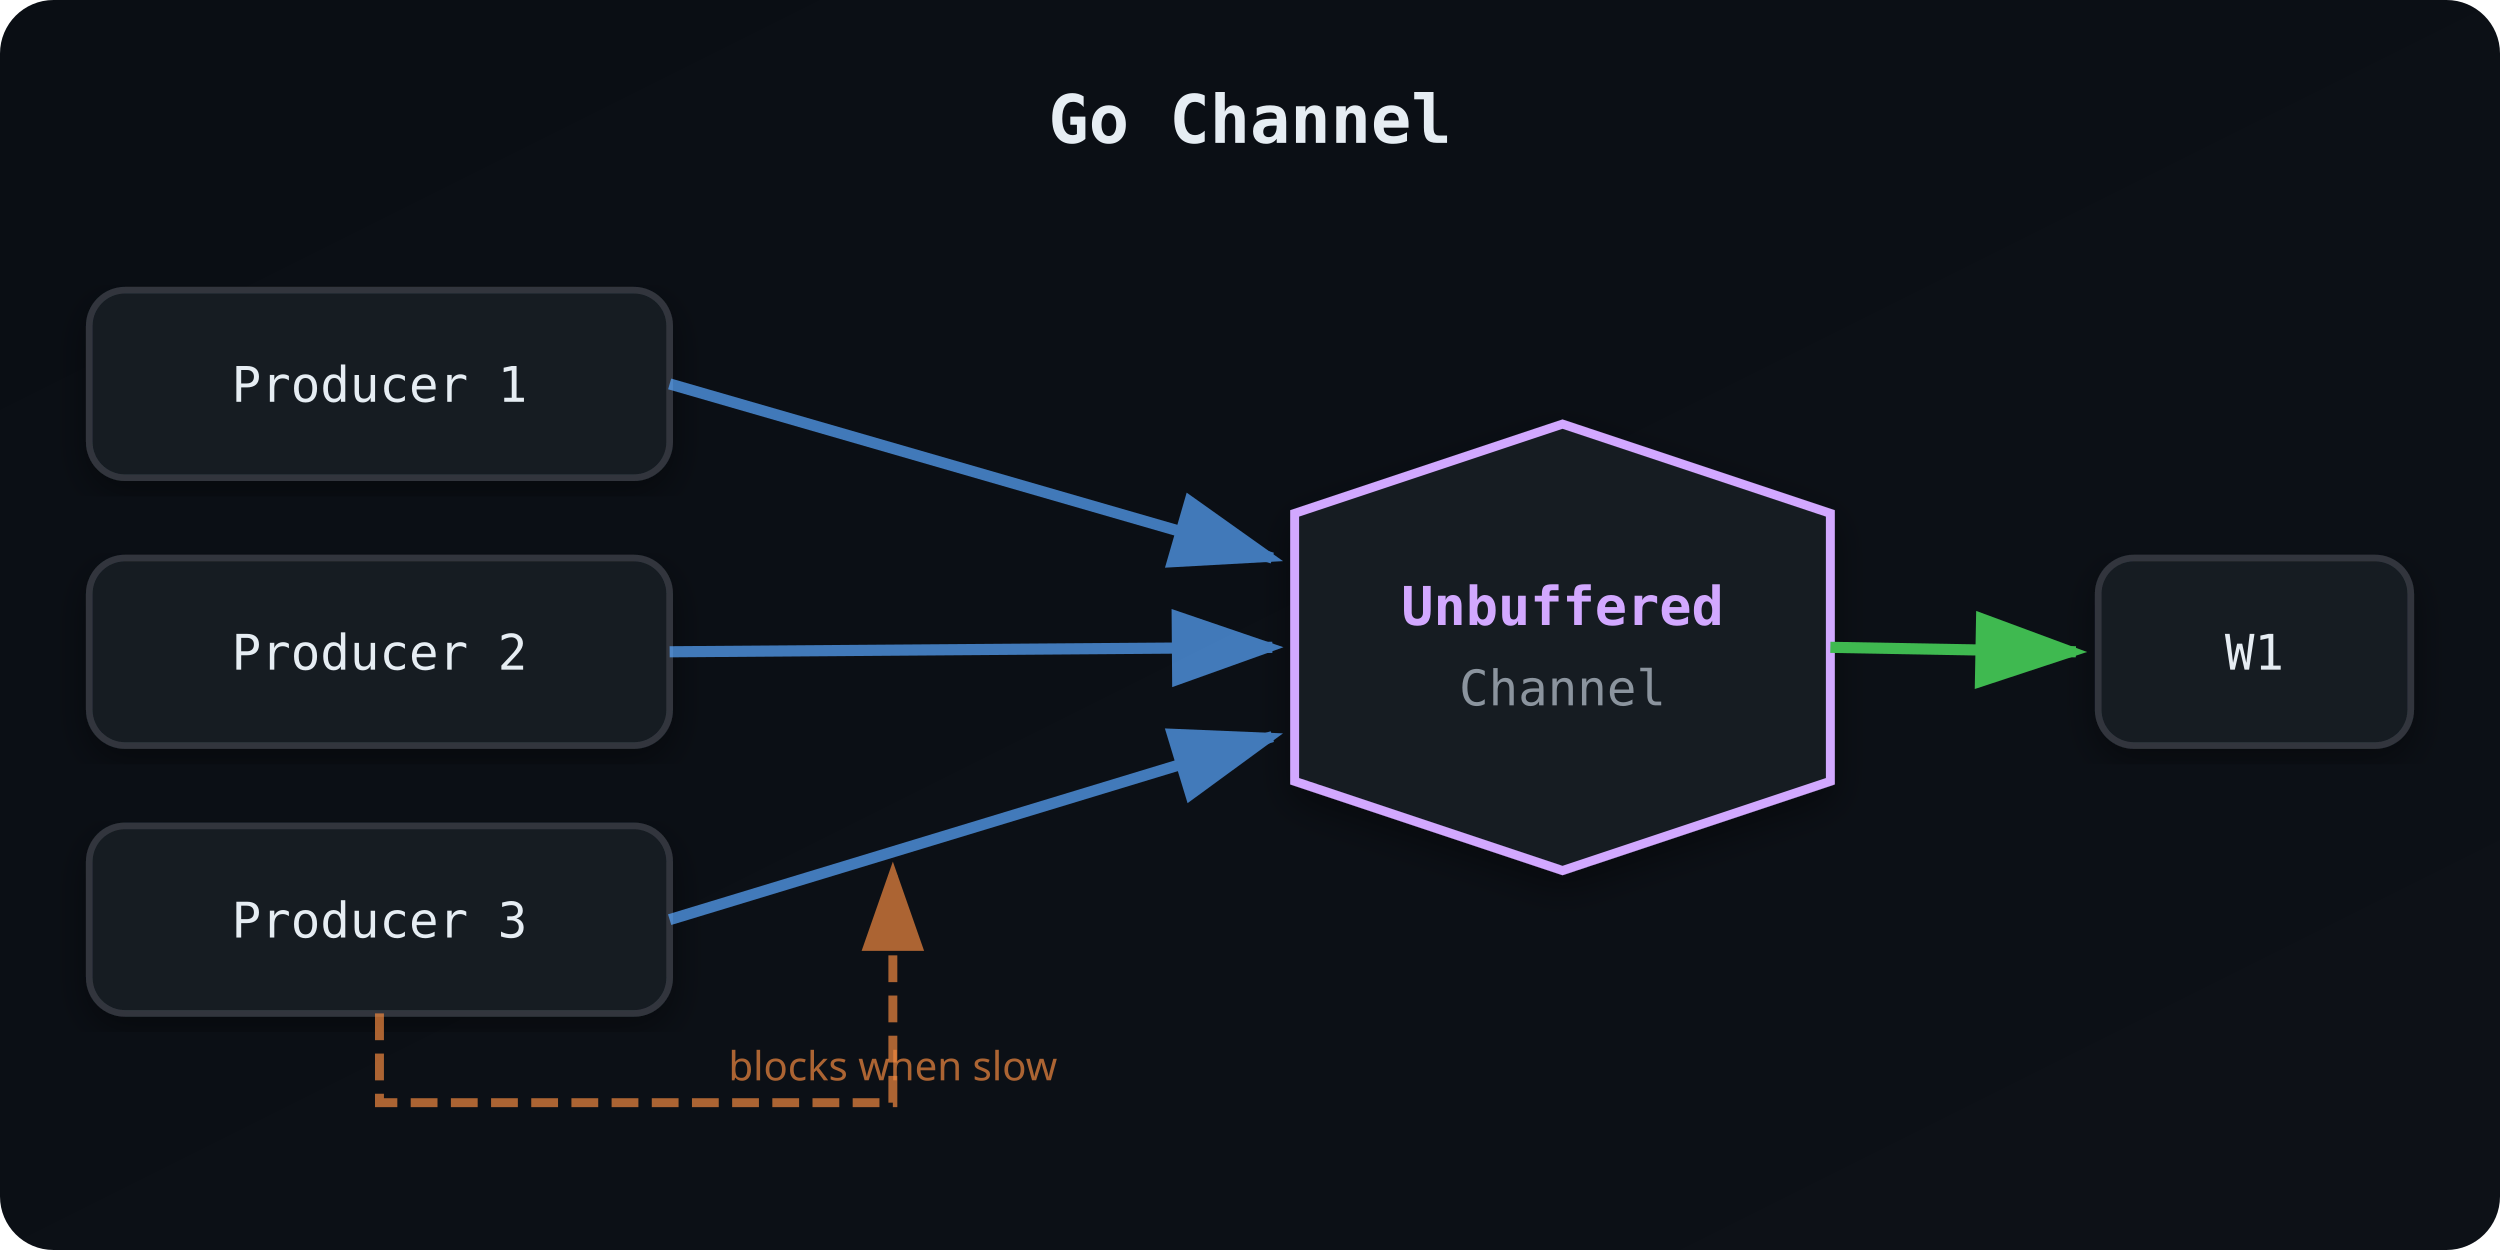
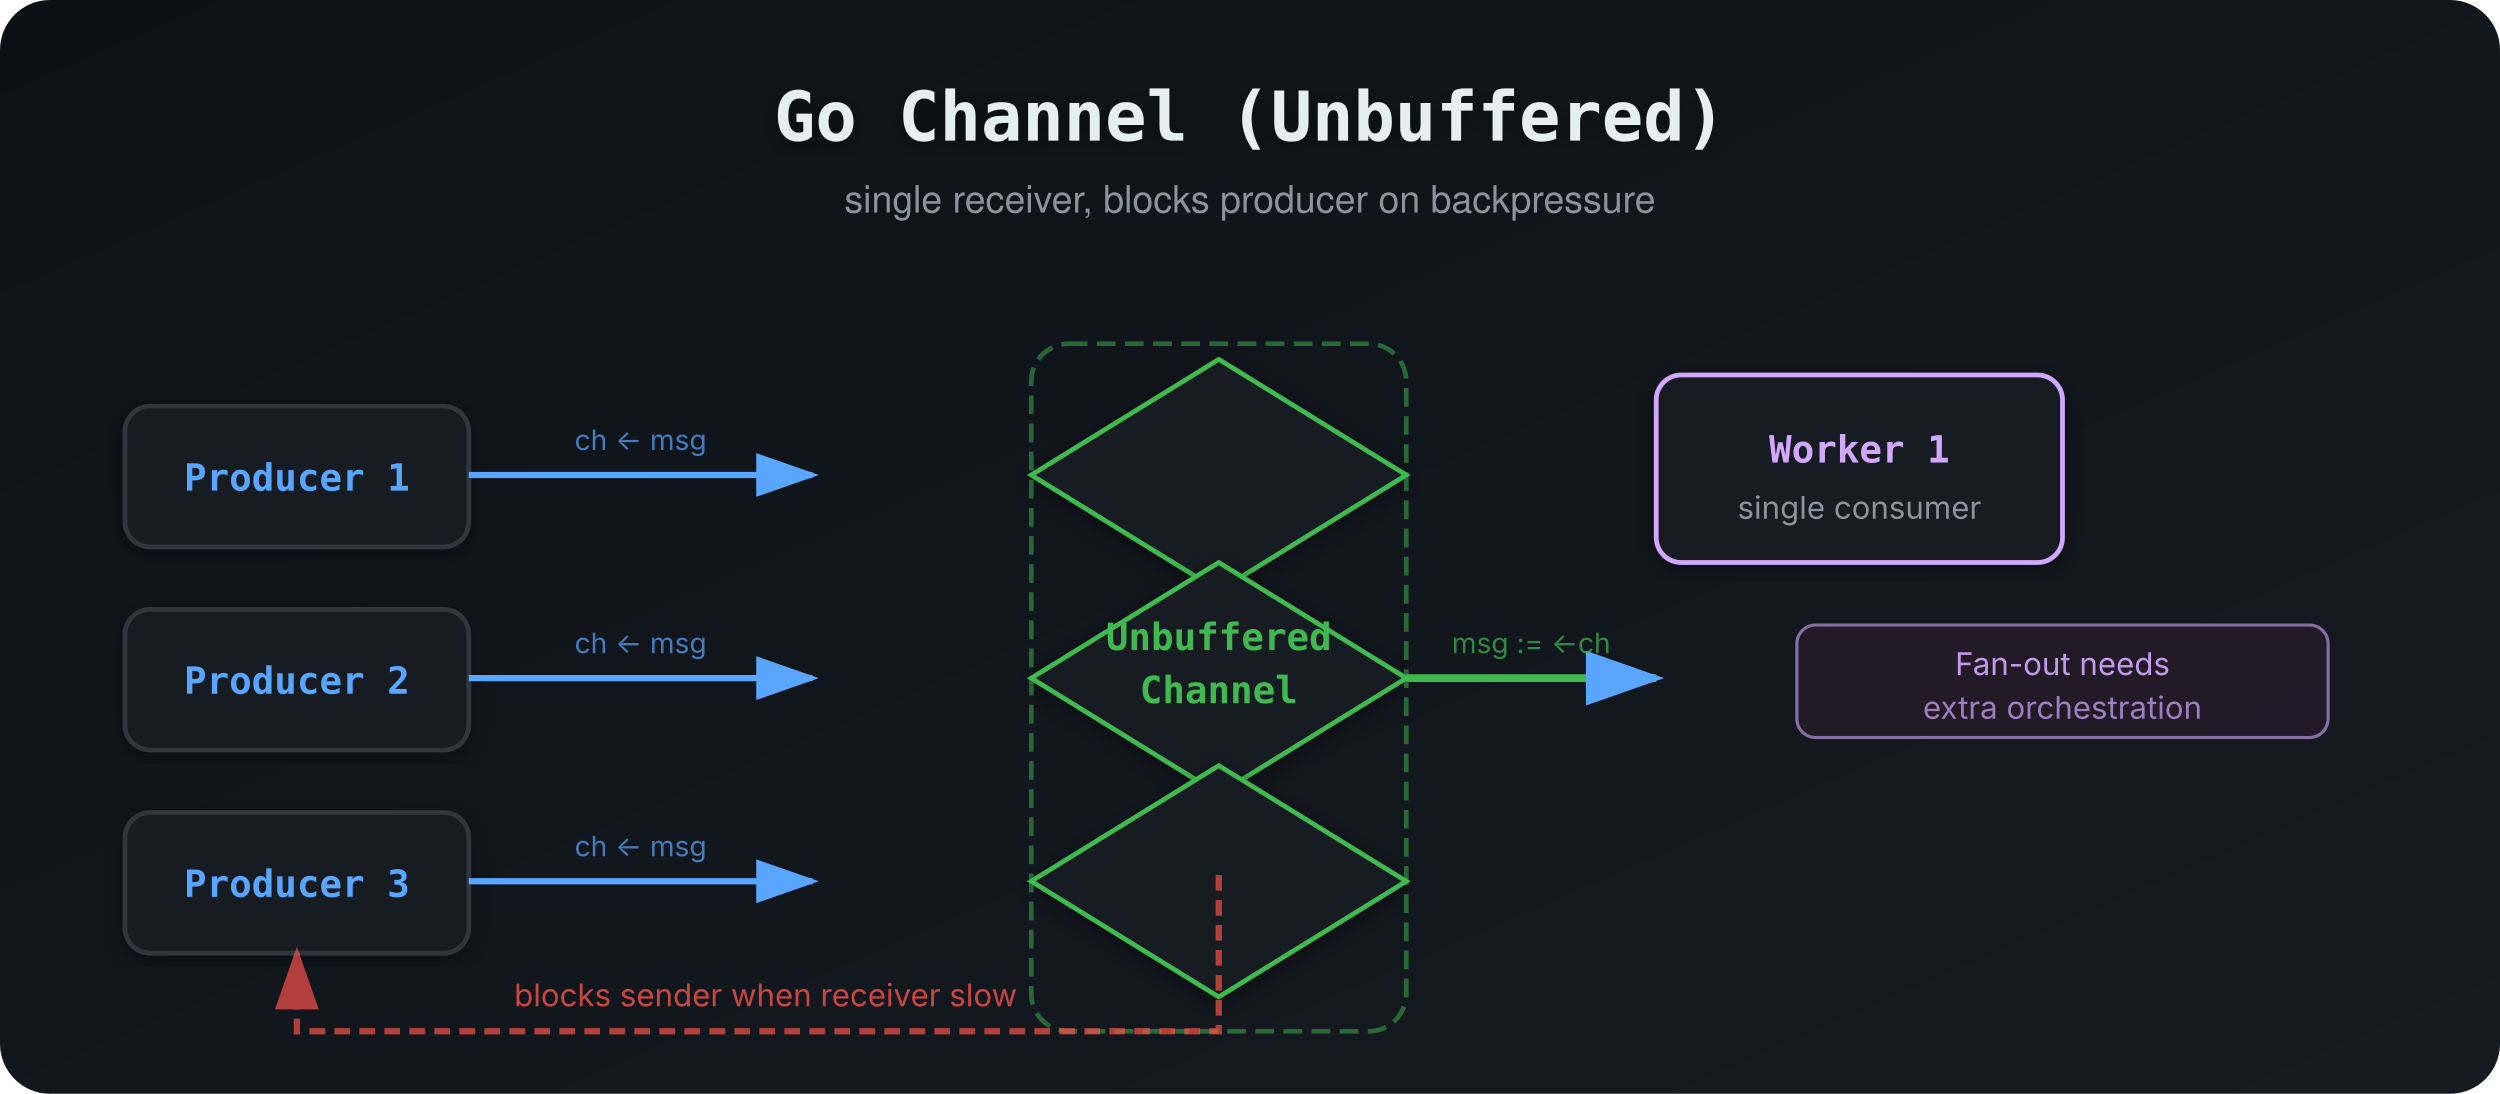
- <svg xmlns="http://www.w3.org/2000/svg" viewBox="0 0 560 280" width="560" height="280">
+ <svg xmlns="http://www.w3.org/2000/svg" viewBox="0 0 800 350" width="800" height="350">
  <defs>
    <linearGradient id="bg" x1="0%" y1="0%" x2="100%" y2="100%">
-       <stop offset="0%" stop-color="#0a0e14" />
-       <stop offset="100%" stop-color="#0d1117" />
+       <stop offset="0%" style="stop-color:#0d1117" />
+       <stop offset="100%" style="stop-color:#161b22" />
    </linearGradient>
    <filter id="shadow">
-       <feDropShadow dx="0" dy="3" stdDeviation="4" flood-color="#000" flood-opacity="0.4" />
+       <feDropShadow dx="0" dy="2" stdDeviation="4" flood-color="#000" flood-opacity="0.4" />
    </filter>
-     <marker id="aBlue" markerWidth="10" markerHeight="7" refX="9" refY="3.5" orient="auto">
-       <polygon points="0 0,10 3.5,0 7" fill="#58a6ff" />
+     <marker id="arrowBlue" markerWidth="10" markerHeight="7" refX="9" refY="3.5" orient="auto">
+       <polygon points="0 0, 10 3.5, 0 7" fill="#58a6ff" />
    </marker>
-     <marker id="aGreen" markerWidth="10" markerHeight="7" refX="9" refY="3.5" orient="auto">
-       <polygon points="0 0,10 3.5,0 7" fill="#3fb950" />
-     </marker>
-     <marker id="aOrange" markerWidth="10" markerHeight="7" refX="9" refY="3.5" orient="auto">
-       <polygon points="0 0,10 3.5,0 7" fill="#f0883e" />
+     <marker id="arrowRed" markerWidth="10" markerHeight="7" refX="9" refY="3.5" orient="auto">
+       <polygon points="0 0, 10 3.5, 0 7" fill="#f85149" />
    </marker>
  </defs>
-   <rect width="560" height="280" rx="12" fill="url(#bg)" />
-   <text x="280" y="32" text-anchor="middle" font-family="SF Mono,Menlo,Consolas,monospace" font-size="15" font-weight="bold" fill="#e6edf3">Go Channel</text>
-   <rect x="20" y="65" width="130" height="42" rx="8" fill="#161b22" stroke="#30363d" stroke-width="1.5" filter="url(#shadow)" />
-   <text x="85" y="90" text-anchor="middle" font-family="SF Mono,monospace" font-size="11" fill="#e6edf3">Producer 1</text>
-   <rect x="20" y="125" width="130" height="42" rx="8" fill="#161b22" stroke="#30363d" stroke-width="1.5" filter="url(#shadow)" />
-   <text x="85" y="150" text-anchor="middle" font-family="SF Mono,monospace" font-size="11" fill="#e6edf3">Producer 2</text>
-   <rect x="20" y="185" width="130" height="42" rx="8" fill="#161b22" stroke="#30363d" stroke-width="1.5" filter="url(#shadow)" />
-   <text x="85" y="210" text-anchor="middle" font-family="SF Mono,monospace" font-size="11" fill="#e6edf3">Producer 3</text>
-   <polygon points="290,115 350,95 410,115 410,175 350,195 290,175" fill="#161b22" stroke="#d2a8ff" stroke-width="2" filter="url(#shadow)" />
-   <text x="350" y="140" text-anchor="middle" font-family="SF Mono,Menlo,Consolas,monospace" font-size="12" font-weight="bold" fill="#d2a8ff">Unbuffered</text>
-   <text x="350" y="158" text-anchor="middle" font-family="SF Mono,Menlo,Consolas,monospace" font-size="11" fill="#8b949e">Channel</text>
-   <rect x="470" y="125" width="70" height="42" rx="8" fill="#161b22" stroke="#30363d" stroke-width="1.5" filter="url(#shadow)" />
-   <text x="505" y="150" text-anchor="middle" font-family="SF Mono,monospace" font-size="11" fill="#e6edf3">W1</text>
-   <line x1="150" y1="86" x2="285" y2="125" stroke="#58a6ff" stroke-width="2.5" marker-end="url(#aBlue)" opacity="0.7" />
-   <line x1="150" y1="146" x2="285" y2="145" stroke="#58a6ff" stroke-width="2.5" marker-end="url(#aBlue)" opacity="0.7" />
-   <line x1="150" y1="206" x2="285" y2="165" stroke="#58a6ff" stroke-width="2.5" marker-end="url(#aBlue)" opacity="0.7" />
-   <line x1="410" y1="145" x2="465" y2="146" stroke="#3fb950" stroke-width="2.5" marker-end="url(#aGreen)" />
-   <path d="M 85 227 L 85 247 L 200 247 L 200 195" stroke="#f0883e" stroke-width="2" stroke-dasharray="6 3" fill="none" marker-end="url(#aOrange)" opacity="0.7" />
-   <text x="200" y="242" text-anchor="middle" font-family="sans-serif" font-size="9" fill="#f0883e" opacity="0.7">blocks when slow</text>
+   <rect width="800" height="350" rx="16" fill="url(#bg)" />
+   <text x="400" y="45" text-anchor="middle" font-family="SF Mono, Menlo, Monaco, Consolas, monospace" font-size="22" font-weight="bold" fill="#e6edf3" filter="url(#shadow)">Go Channel (Unbuffered)</text>
+   <text x="400" y="68" text-anchor="middle" font-family="-apple-system, BlinkMacSystemFont, Segoe UI, Helvetica, sans-serif" font-size="12" fill="#8b949e">single receiver, blocks producer on backpressure</text>
+   <rect x="40" y="130" width="110" height="45" rx="8" fill="#161b22" stroke="#30363d" stroke-width="1.5" filter="url(#shadow)" />
+   <text x="95" y="157" text-anchor="middle" font-family="SF Mono, Menlo, monospace" font-size="12" font-weight="bold" fill="#58a6ff">Producer 1</text>
+   <rect x="40" y="195" width="110" height="45" rx="8" fill="#161b22" stroke="#30363d" stroke-width="1.5" filter="url(#shadow)" />
+   <text x="95" y="222" text-anchor="middle" font-family="SF Mono, Menlo, monospace" font-size="12" font-weight="bold" fill="#58a6ff">Producer 2</text>
+   <rect x="40" y="260" width="110" height="45" rx="8" fill="#161b22" stroke="#30363d" stroke-width="1.5" filter="url(#shadow)" />
+   <text x="95" y="287" text-anchor="middle" font-family="SF Mono, Menlo, monospace" font-size="12" font-weight="bold" fill="#58a6ff">Producer 3</text>
+   <line x1="150" y1="152" x2="260" y2="152" stroke="#58a6ff" stroke-width="2" marker-end="url(#arrowBlue)" />
+   <line x1="150" y1="217" x2="260" y2="217" stroke="#58a6ff" stroke-width="2" marker-end="url(#arrowBlue)" />
+   <line x1="150" y1="282" x2="260" y2="282" stroke="#58a6ff" stroke-width="2" marker-end="url(#arrowBlue)" />
+   <text x="205" y="144" text-anchor="middle" font-family="-apple-system, sans-serif" font-size="9" fill="#58a6ff" opacity="0.7">ch &lt;- msg</text>
+   <text x="205" y="209" text-anchor="middle" font-family="-apple-system, sans-serif" font-size="9" fill="#58a6ff" opacity="0.7">ch &lt;- msg</text>
+   <text x="205" y="274" text-anchor="middle" font-family="-apple-system, sans-serif" font-size="9" fill="#58a6ff" opacity="0.7">ch &lt;- msg</text>
+   <polygon points="330,152 390,115 450,152 390,189" fill="#161b22" stroke="#3fb950" stroke-width="1.5" filter="url(#shadow)" />
+   <polygon points="330,217 390,180 450,217 390,254" fill="#161b22" stroke="#3fb950" stroke-width="1.5" filter="url(#shadow)" />
+   <polygon points="330,282 390,245 450,282 390,319" fill="#161b22" stroke="#3fb950" stroke-width="1.5" filter="url(#shadow)" />
+   <rect x="330" y="110" width="120" height="220" rx="12" fill="none" stroke="#3fb950" stroke-width="1.5" stroke-dasharray="6 3" opacity="0.5" />
+   <text x="390" y="208" text-anchor="middle" font-family="SF Mono, Menlo, monospace" font-size="12" font-weight="bold" fill="#3fb950">Unbuffered</text>
+   <text x="390" y="225" text-anchor="middle" font-family="SF Mono, Menlo, monospace" font-size="12" font-weight="bold" fill="#3fb950">Channel</text>
+   <line x1="450" y1="217" x2="530" y2="217" stroke="#3fb950" stroke-width="2.5" marker-end="url(#arrowBlue)" />
+   <text x="490" y="209" text-anchor="middle" font-family="-apple-system, sans-serif" font-size="9" fill="#3fb950" opacity="0.7">msg := &lt;-ch</text>
+   <rect x="530" y="120" width="130" height="60" rx="8" fill="#161b22" stroke="#d2a8ff" stroke-width="1.5" filter="url(#shadow)" />
+   <text x="595" y="148" text-anchor="middle" font-family="SF Mono, Menlo, monospace" font-size="12" font-weight="bold" fill="#d2a8ff">Worker 1</text>
+   <text x="595" y="166" text-anchor="middle" font-family="-apple-system, sans-serif" font-size="10" fill="#8b949e">single consumer</text>
+   <path d="M 390 280 L 390 330 L 95 330 L 95 305" fill="none" stroke="#f85149" stroke-width="2" stroke-dasharray="5 3" marker-end="url(#arrowRed)" opacity="0.7" />
+   <text x="245" y="322" text-anchor="middle" font-family="-apple-system, sans-serif" font-size="10" fill="#f85149" opacity="0.8">blocks sender when receiver slow</text>
+   <rect x="575" y="200" width="170" height="36" rx="6" fill="#2d1a2e" stroke="#d2a8ff" stroke-width="1" opacity="0.6" />
+   <text x="660" y="216" text-anchor="middle" font-family="-apple-system, sans-serif" font-size="10" fill="#d2a8ff" opacity="0.9">Fan-out needs</text>
+   <text x="660" y="230" text-anchor="middle" font-family="-apple-system, sans-serif" font-size="10" fill="#d2a8ff" opacity="0.7">extra orchestration</text>
</svg>
